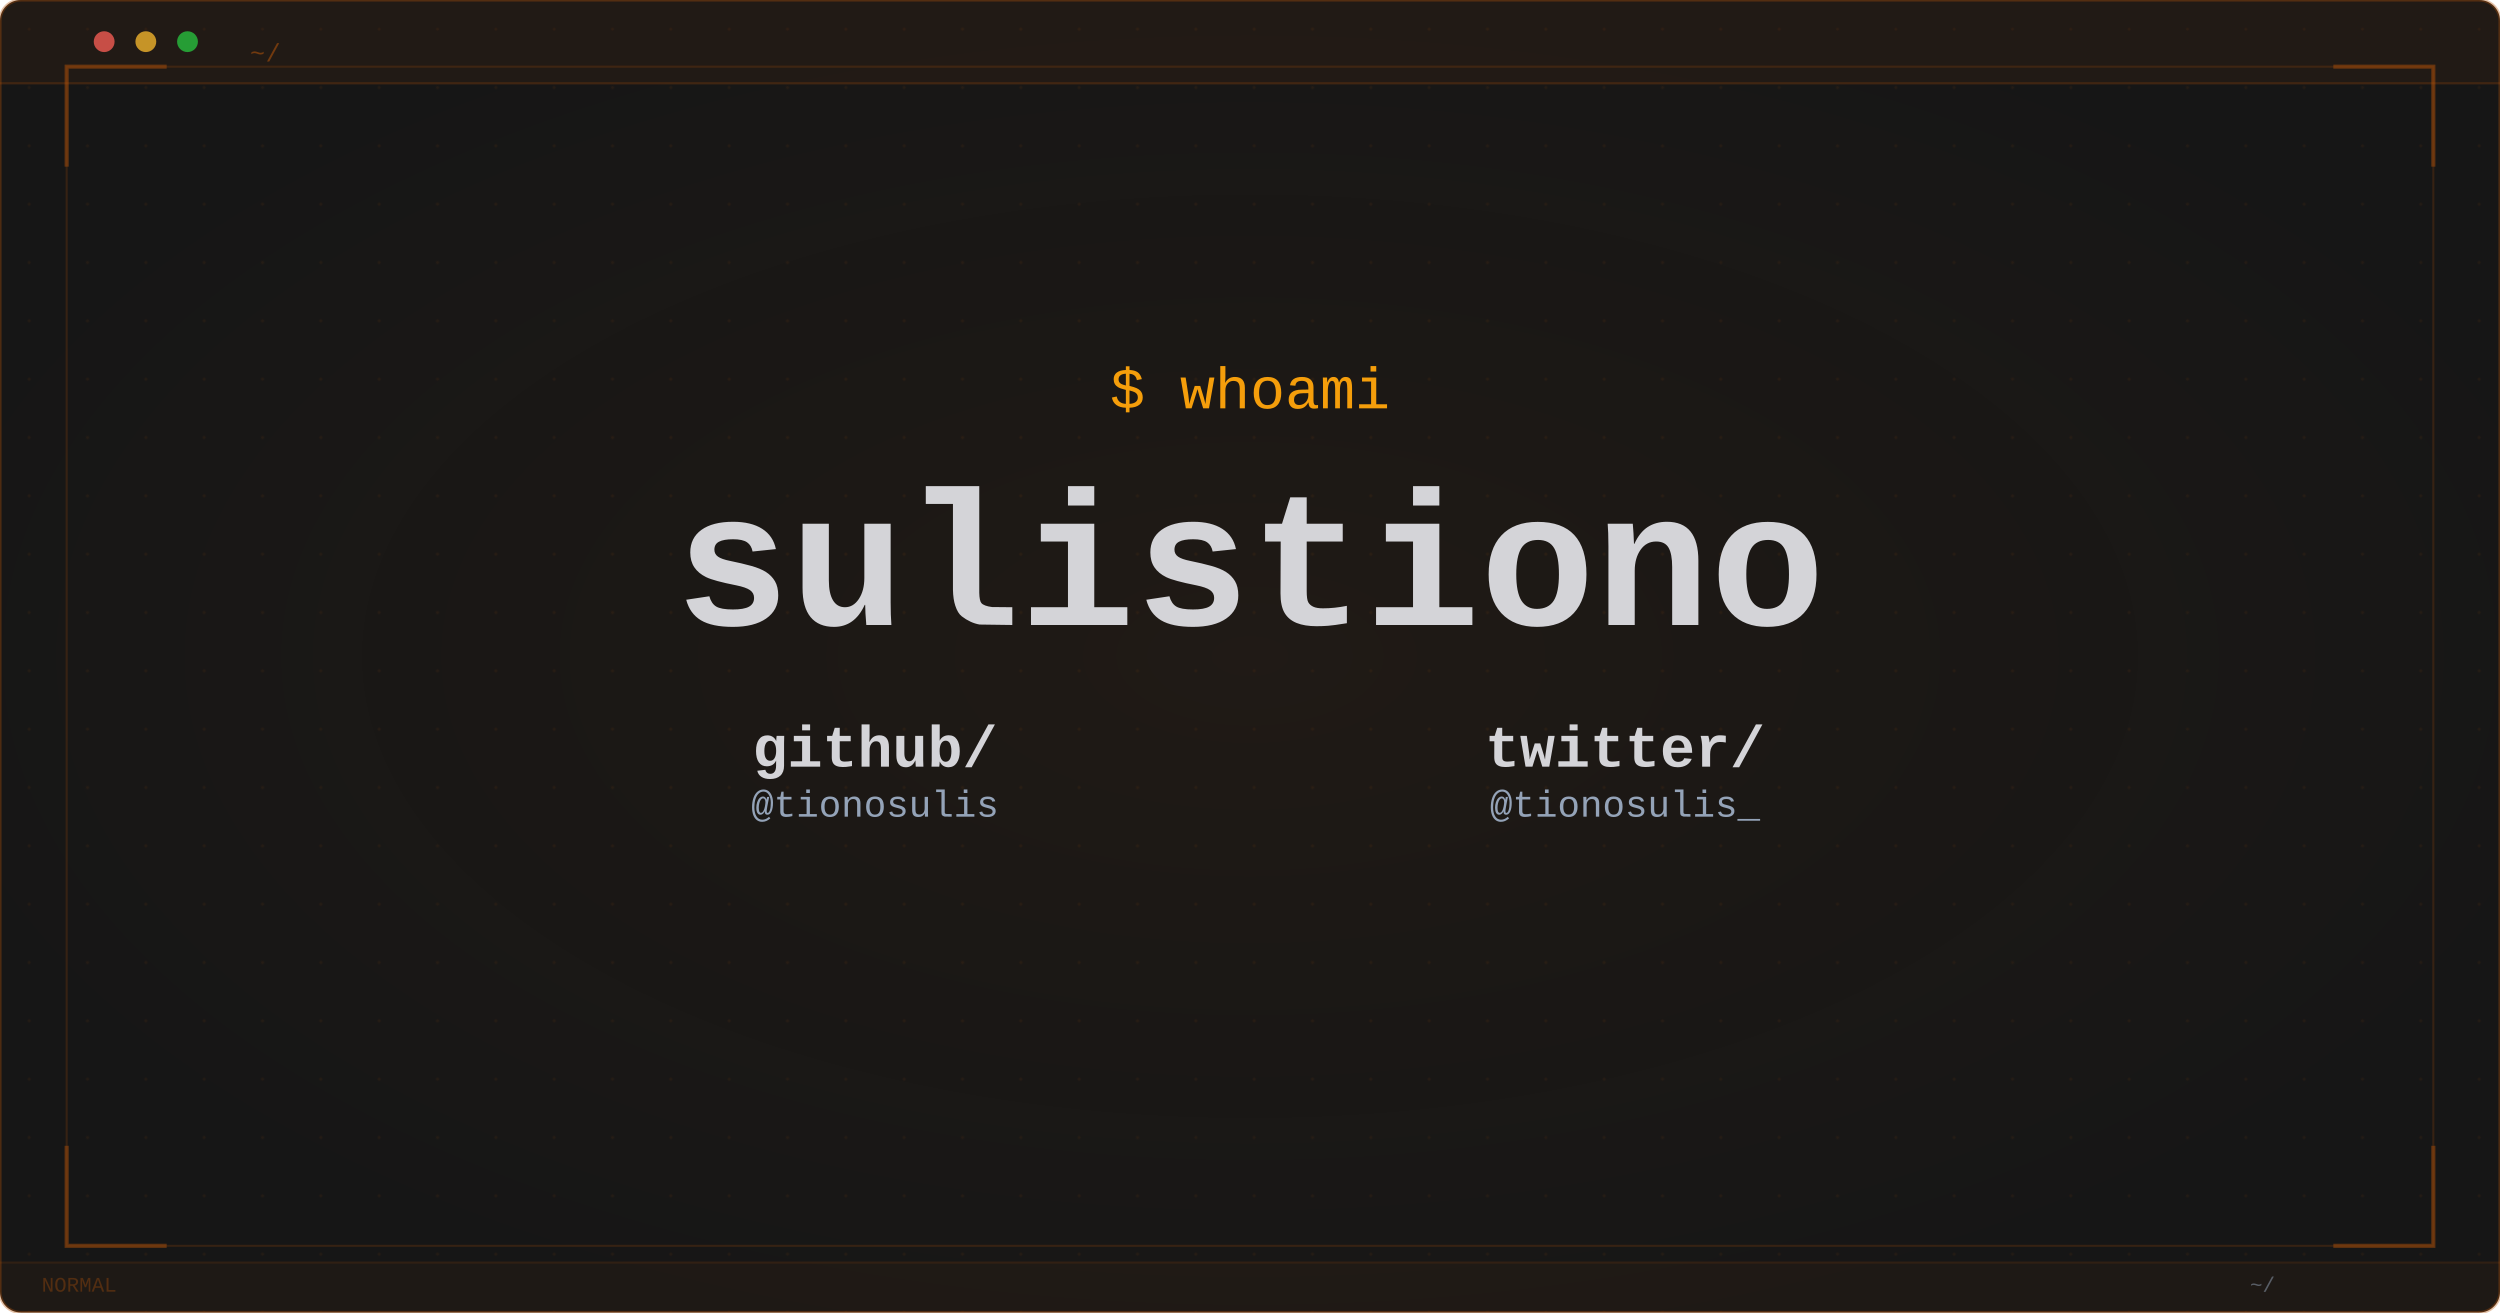
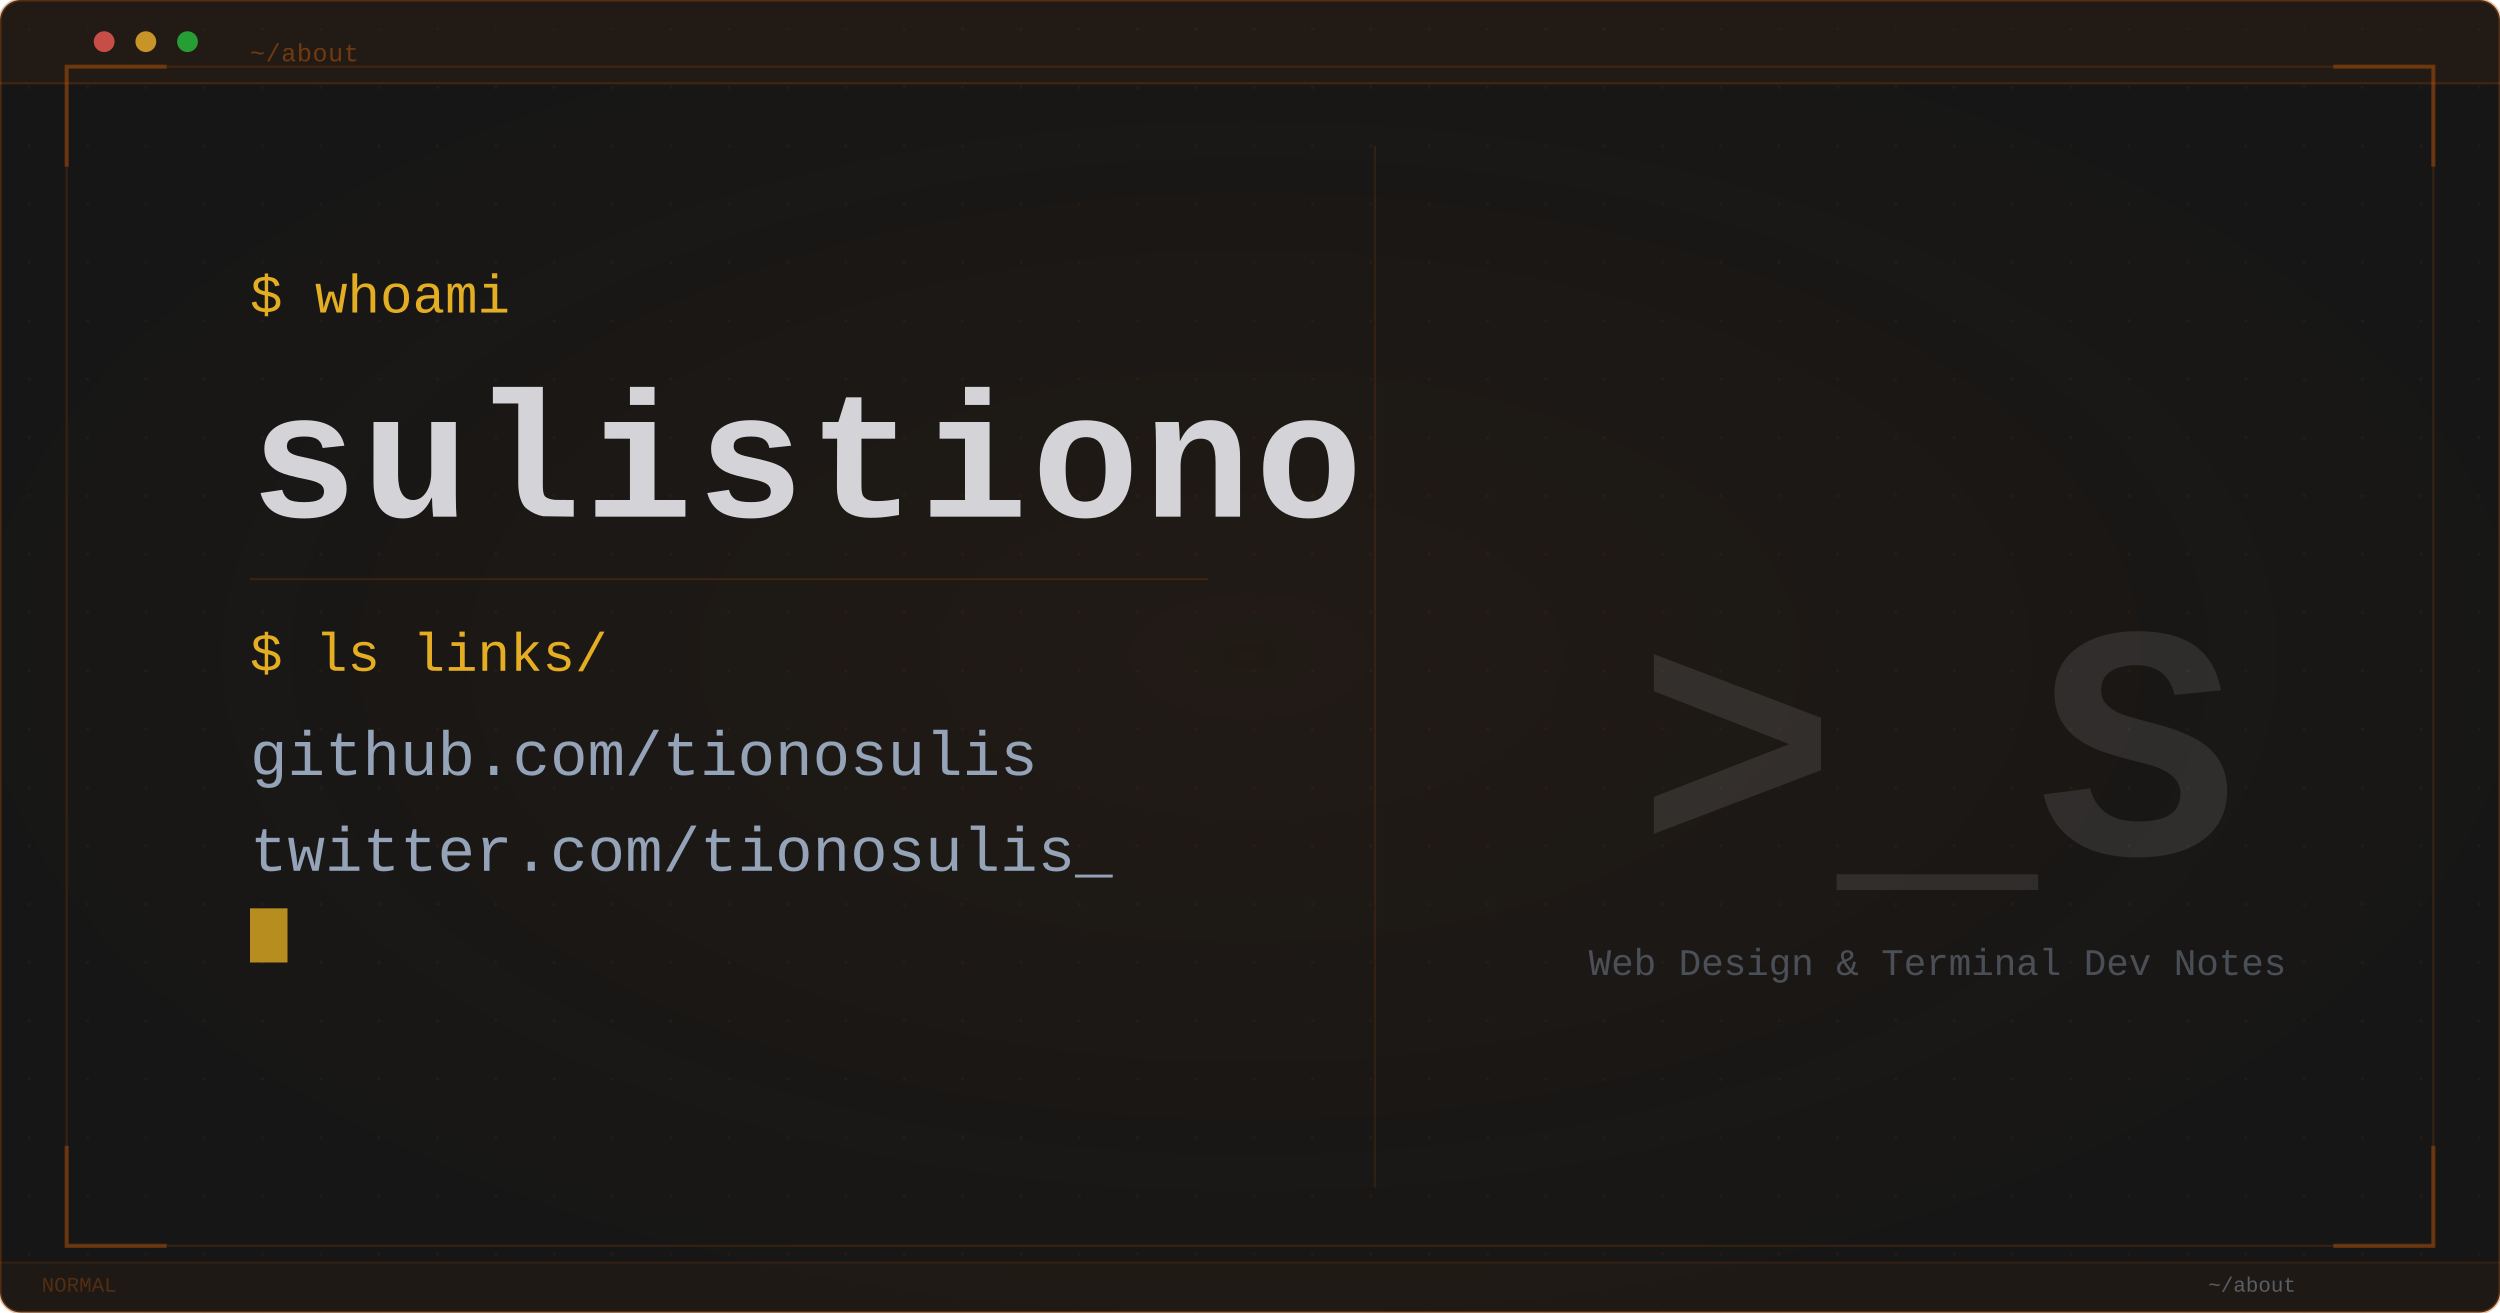
<svg xmlns="http://www.w3.org/2000/svg" viewBox="0 0 1200 630" width="1200" height="630">
  <defs>
    <pattern id="dots" x="0" y="0" width="28" height="28" patternUnits="userSpaceOnUse">
      <circle cx="14" cy="14" r="0.8" fill="#B45309" opacity="0.08" />
    </pattern>
    <radialGradient id="amberGlow" cx="50%" cy="50%" r="55%">
-       <stop offset="0%" stop-color="#B45309" stop-opacity="0.06" />
+       <stop offset="0%" stop-color="#B45309" stop-opacity="0.07" />
      <stop offset="100%" stop-color="#B45309" stop-opacity="0" />
    </radialGradient>
    <clipPath id="rounded">
      <rect width="1200" height="630" rx="10" ry="10" />
    </clipPath>
  </defs>
  <g clip-path="url(#rounded)">
    <rect width="1200" height="630" fill="#161616" />
    <rect width="1200" height="630" fill="url(#dots)" />
    <rect width="1200" height="630" fill="url(#amberGlow)" />
    <rect x="32" y="32" width="1136" height="566" fill="none" stroke="#B45309" stroke-width="1" stroke-opacity="0.2" />
    <path d="M 32 80 L 32 32 L 80 32" fill="none" stroke="#B45309" stroke-width="2" stroke-opacity="0.45" />
    <path d="M 1120 32 L 1168 32 L 1168 80" fill="none" stroke="#B45309" stroke-width="2" stroke-opacity="0.45" />
    <path d="M 32 550 L 32 598 L 80 598" fill="none" stroke="#B45309" stroke-width="2" stroke-opacity="0.45" />
    <path d="M 1168 550 L 1168 598 L 1120 598" fill="none" stroke="#B45309" stroke-width="2" stroke-opacity="0.45" />
    <rect x="0" y="0" width="1200" height="40" fill="#B45309" fill-opacity="0.07" />
    <line x1="0" y1="40" x2="1200" y2="40" stroke="#B45309" stroke-width="1" stroke-opacity="0.25" />
    <circle cx="50" cy="20" r="5" fill="#ff5f57" opacity="0.75" />
    <circle cx="70" cy="20" r="5" fill="#febc2e" opacity="0.75" />
    <circle cx="90" cy="20" r="5" fill="#28c840" opacity="0.75" />
-     <text x="120" y="26" font-family="'JetBrains Mono', 'Liberation Mono', monospace" font-size="12" fill="#B45309" opacity="0.55" letter-spacing="0.3" dominant-baseline="middle">~/</text>
-     <text x="600" y="196" font-family="'JetBrains Mono', 'Liberation Mono', monospace" font-size="28" fill="#F59E0B" text-anchor="middle">$ whoami</text>
-     <text x="600" y="300" font-family="'JetBrains Mono', 'Liberation Mono', monospace" font-size="92" font-weight="700" fill="#d4d4d8" text-anchor="middle">sulistiono</text>
-     <text x="420" y="368" font-family="'JetBrains Mono', 'Liberation Mono', monospace" font-size="28" font-weight="700" fill="#d4d4d8" text-anchor="middle">github/</text>
-     <text x="420" y="392" font-family="'JetBrains Mono', 'Liberation Mono', monospace" font-size="18" fill="#94a3b8" text-anchor="middle">@tionosulis</text>
-     <text x="780" y="368" font-family="'JetBrains Mono', 'Liberation Mono', monospace" font-size="28" font-weight="700" fill="#d4d4d8" text-anchor="middle">twitter/</text>
-     <text x="780" y="392" font-family="'JetBrains Mono', 'Liberation Mono', monospace" font-size="18" fill="#94a3b8" text-anchor="middle">@tionosulis_</text>
+     <text x="120" y="26" font-family="'JetBrains Mono', 'Liberation Mono', monospace" font-size="12" fill="#B45309" opacity="0.55" letter-spacing="0.3" dominant-baseline="middle">~/about</text>
+     <text x="120" y="150" font-family="'JetBrains Mono', 'Liberation Mono', monospace" font-size="26" fill="#FBBF24" opacity="0.9">$ whoami</text>
+     <text x="120" y="248" font-family="'JetBrains Mono', 'Liberation Mono', monospace" font-size="86" font-weight="700" fill="#d4d4d8" letter-spacing="2">sulistiono</text>
+     <line x1="120" y1="278" x2="580" y2="278" stroke="#B45309" stroke-width="1" stroke-opacity="0.2" />
+     <text x="120" y="322" font-family="'JetBrains Mono', 'Liberation Mono', monospace" font-size="26" fill="#FBBF24" opacity="0.9">$ ls links/</text>
+     <text x="120" y="372" font-family="'JetBrains Mono', 'Liberation Mono', monospace" font-size="30" fill="#94a3b8">github.com/tionosulis</text>
+     <text x="120" y="418" font-family="'JetBrains Mono', 'Liberation Mono', monospace" font-size="30" fill="#94a3b8">twitter.com/tionosulis_</text>
+     <rect x="120" y="436" width="18" height="26" fill="#FBBF24" opacity="0.7">
+       <animate attributeName="opacity" values="0.7;0;0.7" dur="1.2s" repeatCount="indefinite" />
+     </rect>
+     <line x1="660" y1="70" x2="660" y2="570" stroke="#B45309" stroke-width="1" stroke-opacity="0.15" />
+     <text x="930" y="410" font-family="'JetBrains Mono', 'Liberation Mono', monospace" font-size="160" font-weight="700" fill="#d4d4d8" opacity="0.12" text-anchor="middle">&gt;_S</text>
+     <text x="930" y="468" font-family="'JetBrains Mono', 'Liberation Mono', monospace" font-size="18" fill="#94a3b8" opacity="0.4" text-anchor="middle">Web Design &amp; Terminal Dev Notes</text>
    <rect x="0" y="606" width="1200" height="24" fill="#B45309" fill-opacity="0.05" />
    <line x1="0" y1="606" x2="1200" y2="606" stroke="#B45309" stroke-width="1" stroke-opacity="0.15" />
    <text x="20" y="620" font-family="'JetBrains Mono', 'Liberation Mono', monospace" font-size="10" fill="#B45309" opacity="0.35">NORMAL</text>
-     <text x="1080" y="620" font-family="'JetBrains Mono', 'Liberation Mono', monospace" font-size="10" fill="#94a3b8" opacity="0.5">~/</text>
+     <text x="1060" y="620" font-family="'JetBrains Mono', 'Liberation Mono', monospace" font-size="10" fill="#94a3b8" opacity="0.5">~/about</text>
  </g>
  <rect width="1200" height="630" rx="10" ry="10" fill="none" stroke="#B45309" stroke-width="1.5" stroke-opacity="0.35" />
</svg>
